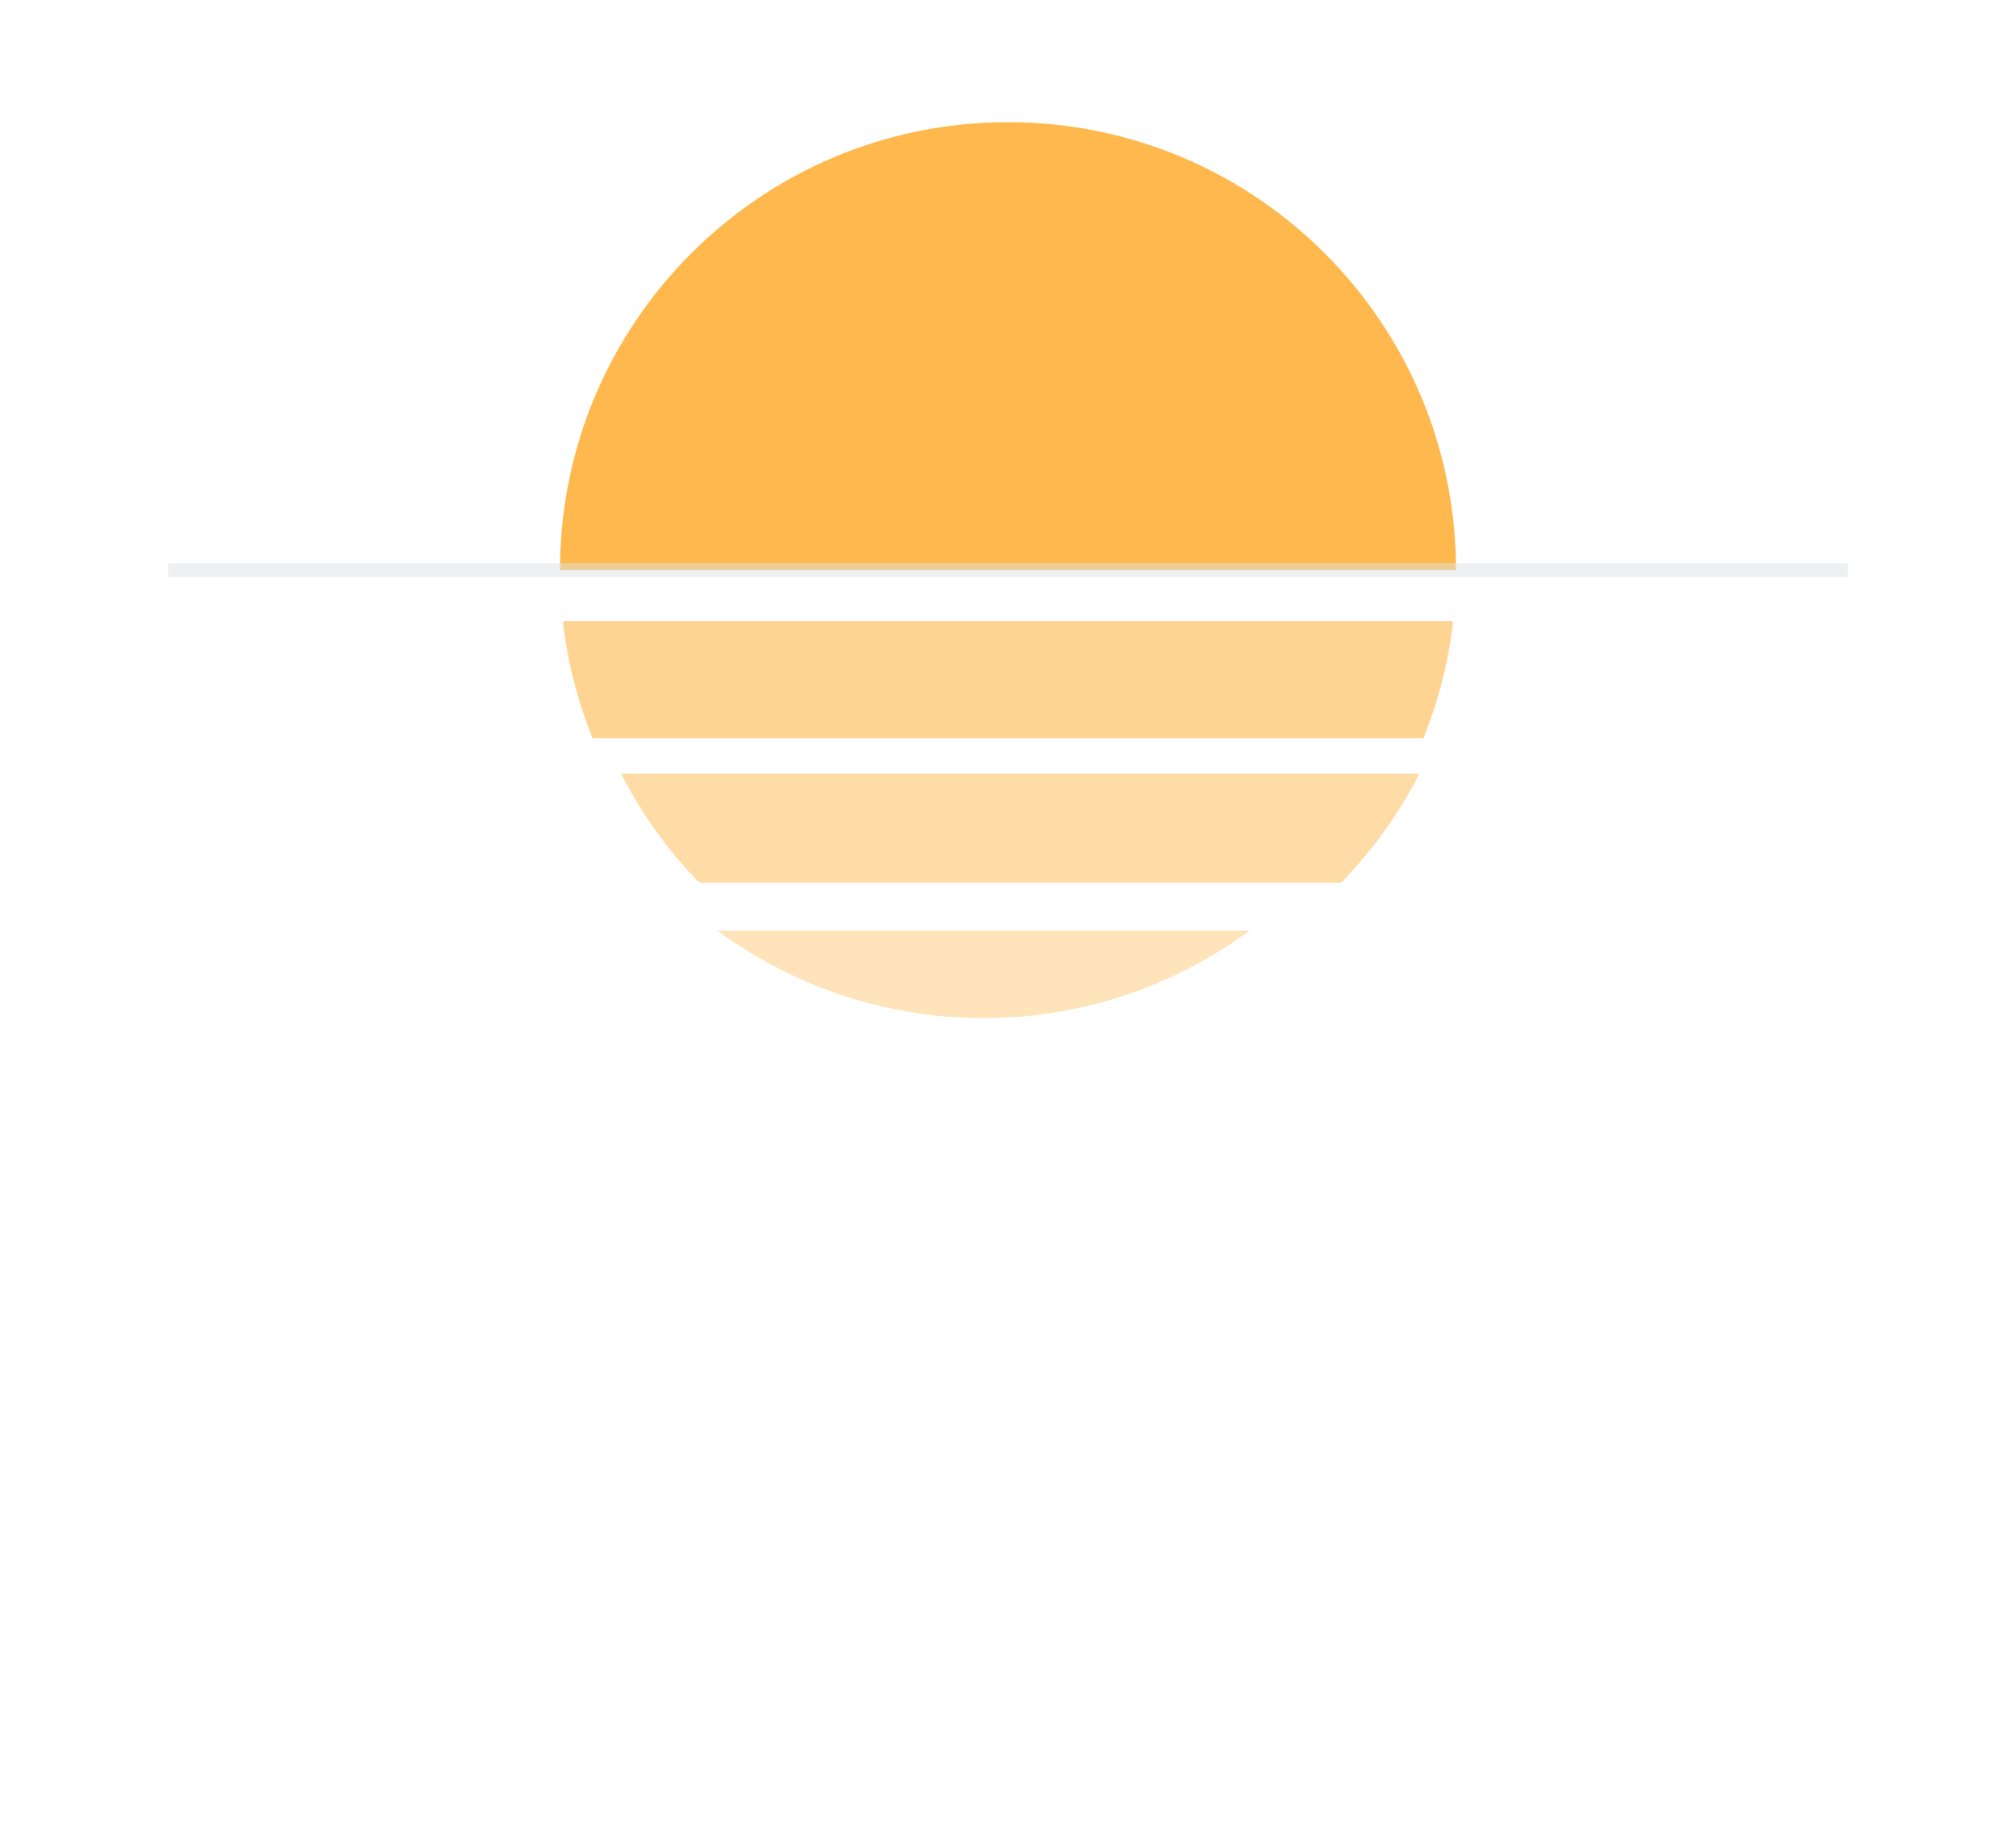
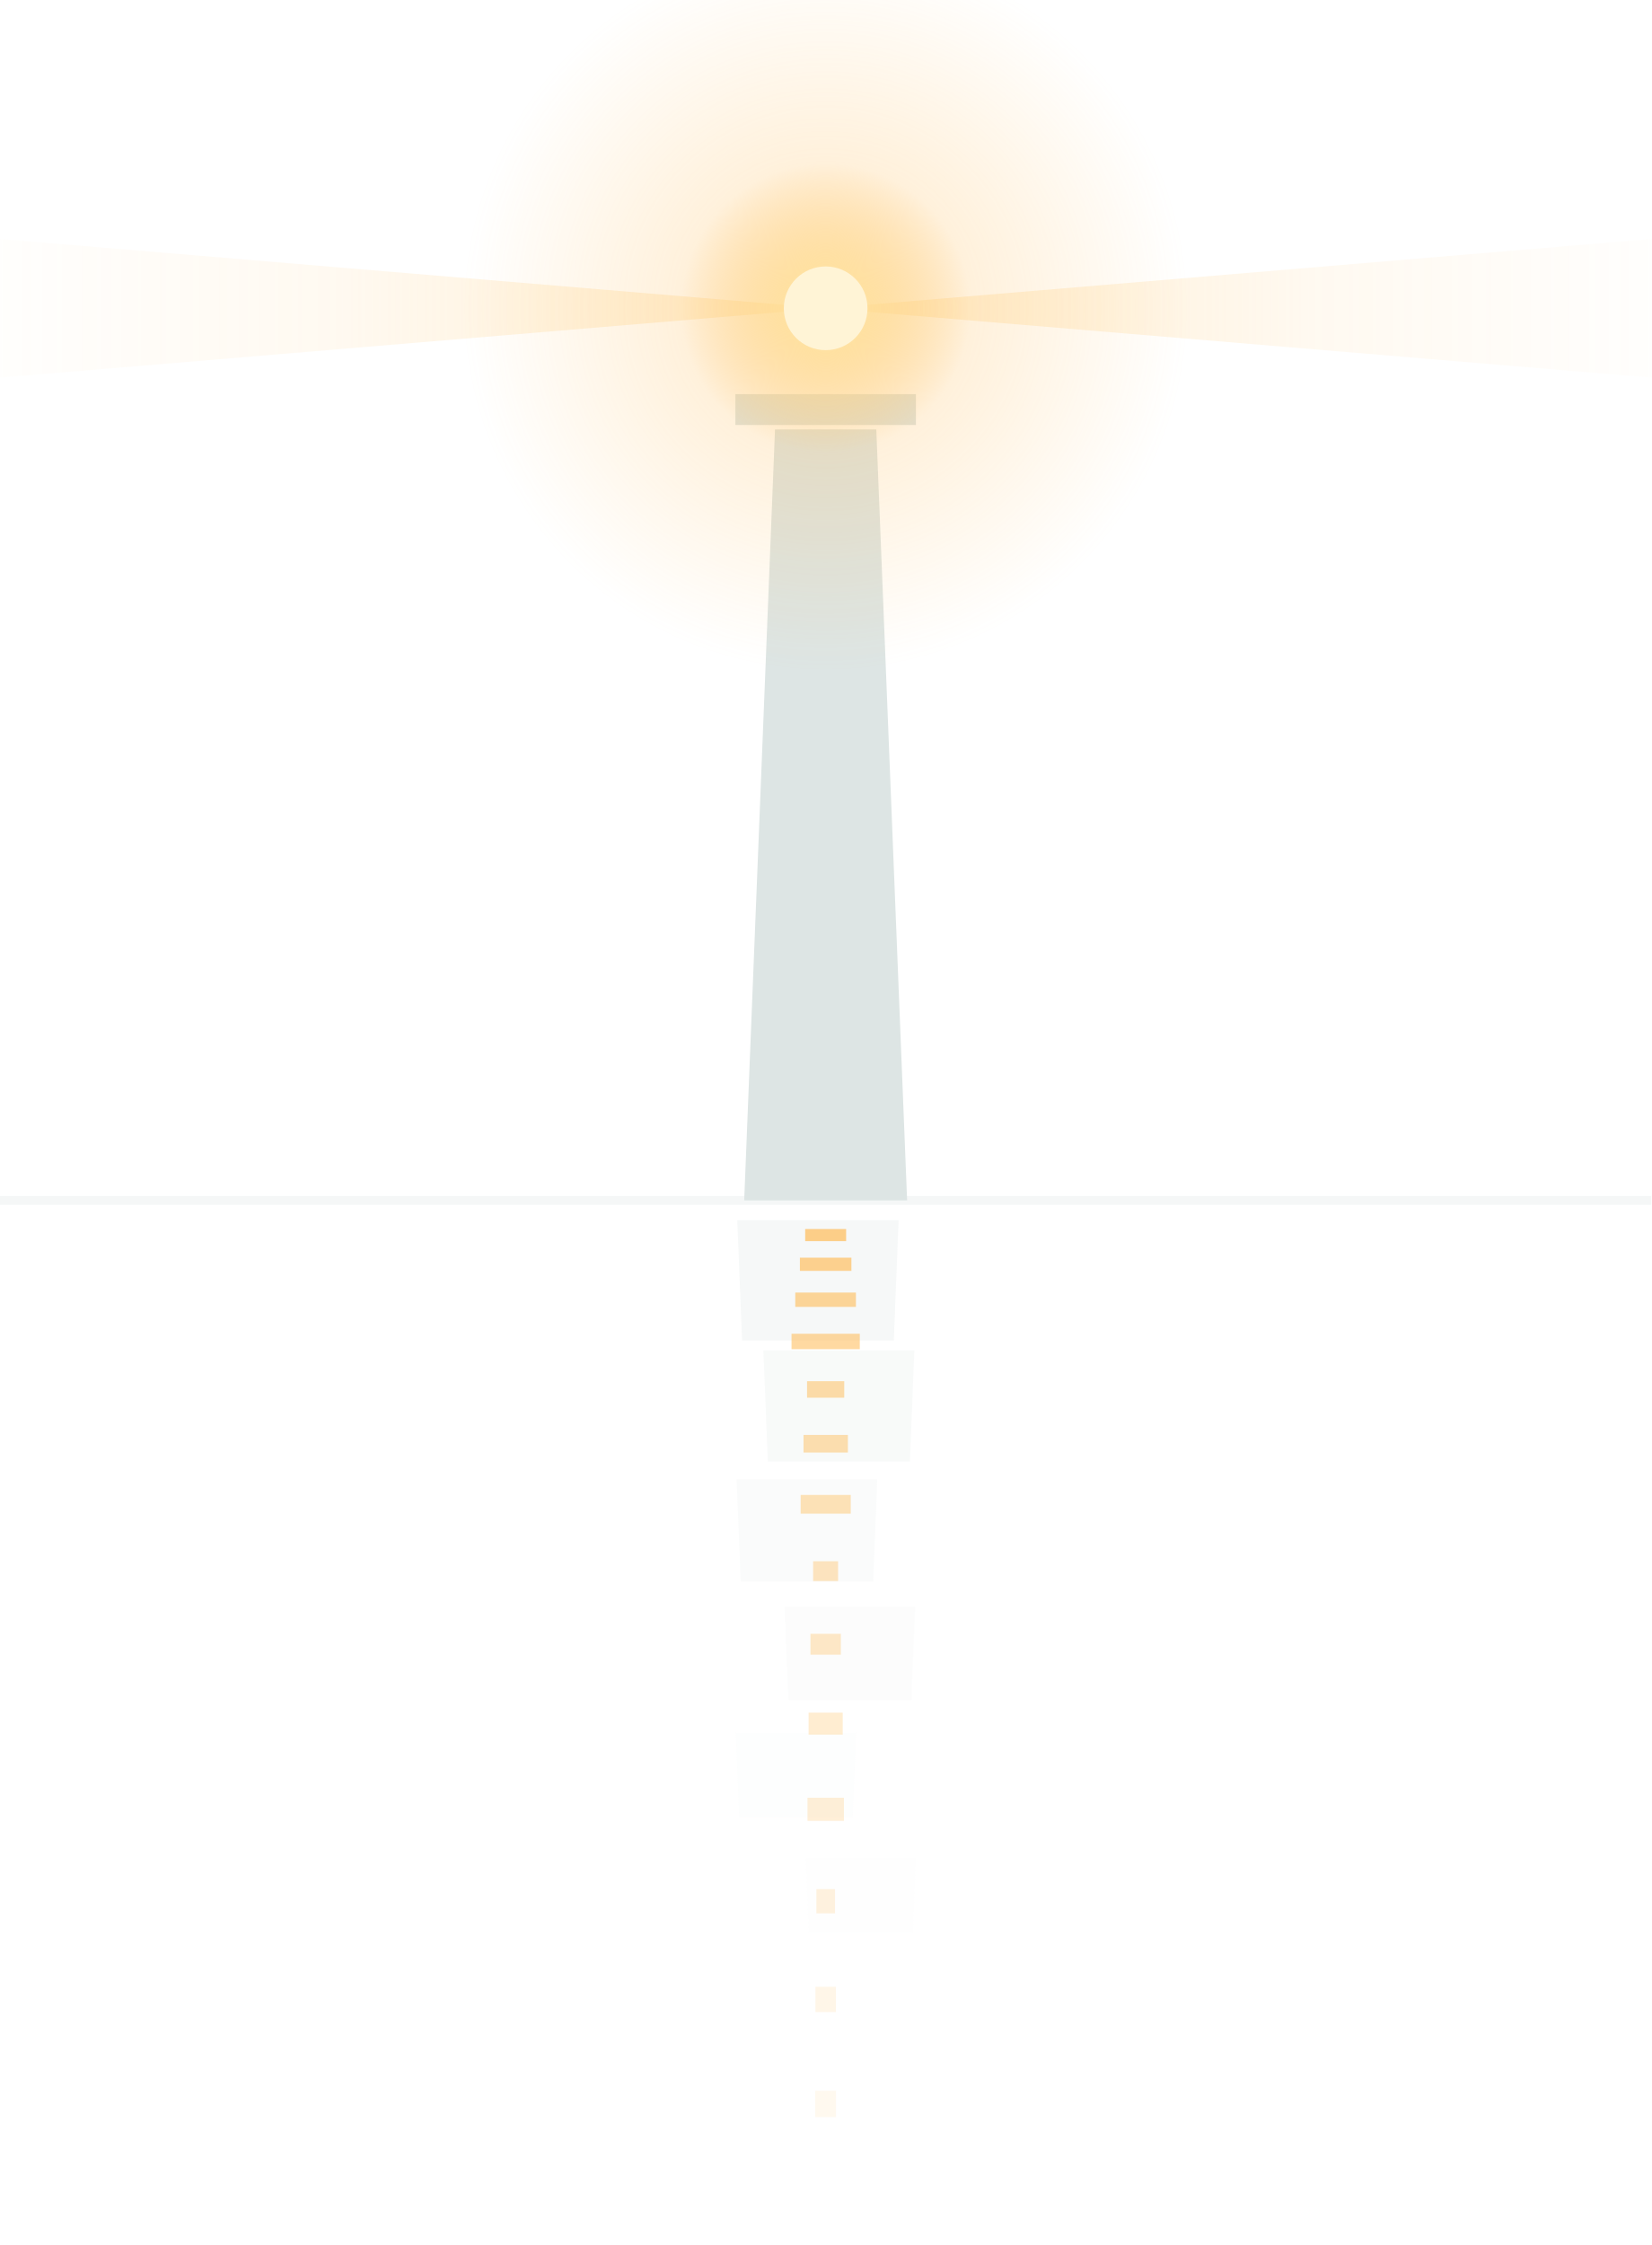
- <svg xmlns="http://www.w3.org/2000/svg" viewBox="-55 -56 198 180.295" role="img" aria-label="Low Tide">
+ <svg xmlns="http://www.w3.org/2000/svg" viewBox="0 -1090.2 1500 2038.9" role="img" aria-label="Low Tide">
  <defs>
-     <linearGradient id="m-sun" x1="0" y1="-1" x2="0" y2="0" gradientUnits="objectBoundingBox">
-       <stop offset="0" stop-color="#ffd98a" />
-       <stop offset="1" stop-color="#ffb84d" />
+     <linearGradient id="m-bl" x1="1" x2="0">
+       <stop offset="0" stop-color="#ffd98a" stop-opacity=".34" />
+       <stop offset=".55" stop-color="#ffb84d" stop-opacity=".08" />
+       <stop offset="1" stop-color="#ffb84d" stop-opacity="0" />
    </linearGradient>
+     <linearGradient id="m-br" x1="0" x2="1">
+       <stop offset="0" stop-color="#ffd98a" stop-opacity=".34" />
+       <stop offset=".55" stop-color="#ffb84d" stop-opacity=".08" />
+       <stop offset="1" stop-color="#ffb84d" stop-opacity="0" />
+     </linearGradient>
+     <radialGradient id="m-h">
+       <stop offset="0" stop-color="#fff4d6" stop-opacity=".9" />
+       <stop offset=".12" stop-color="#ffd98a" stop-opacity=".8" />
+       <stop offset=".4" stop-color="#ffb84d" stop-opacity="0.2" />
+       <stop offset="1" stop-color="#ffb84d" stop-opacity="0" />
+     </radialGradient>
    <g id="m-art">
-       <path d="M0 0 A44 44 0 0 1 88 0 Z" fill="url(#m-sun)" />
+       <path d="M676 0 L704 -700.2 L796 -700.2 L824 0Z M668 -704.2 H832 V-732.2 H668Z" fill="#dde5e4" />
    </g>
-     <clipPath id="m-c0">
-       <rect x="-100" y="5.0" width="288" height="11.5" />
+     <clipPath id="m-s0">
+       <rect x="-1500" y="18.0" width="4500" height="109.2" />
    </clipPath>
-     <clipPath id="m-c1">
-       <rect x="-100" y="20.0" width="288" height="10.7" />
+     <clipPath id="m-s1">
+       <rect x="-1500" y="136.2" width="4500" height="101.0" />
    </clipPath>
-     <clipPath id="m-c2">
-       <rect x="-100" y="35.4" width="288" height="9.9" />
+     <clipPath id="m-s2">
+       <rect x="-1500" y="253.3" width="4500" height="92.8" />
    </clipPath>
-     <clipPath id="m-c3">
-       <rect x="-100" y="51.2" width="288" height="9.1" />
+     <clipPath id="m-s3">
+       <rect x="-1500" y="369.1" width="4500" height="84.7" />
    </clipPath>
-     <clipPath id="m-c4">
-       <rect x="-100" y="67.4" width="288" height="8.3" />
+     <clipPath id="m-s4">
+       <rect x="-1500" y="483.8" width="4500" height="76.5" />
    </clipPath>
-     <clipPath id="m-c5">
-       <rect x="-100" y="84.0" width="288" height="7.5" />
-     </clipPath>
-     <clipPath id="m-c6">
-       <rect x="-100" y="100.9" width="288" height="6.7" />
+     <clipPath id="m-s5">
+       <rect x="-1500" y="597.2" width="4500" height="68.3" />
    </clipPath>
  </defs>
+   <path d="M750 -810.2 L-60 -878.2 L-60 -742.2Z" fill="url(#m-bl)" />
+   <path d="M750 -810.2 L1560 -878.2 L1560 -742.2Z" fill="url(#m-br)" />
  <use href="#m-art" />
-   <path d="M-38.5 0 H126.5" stroke="#dde5e4" stroke-opacity=".5" stroke-width="1.4" fill="none" />
-   <g clip-path="url(#m-c0)">
-     <g transform="translate(0.0 0) scale(1 -1)" opacity="0.62">
-       <use href="#m-art" />
+   <path d="M0 0 H1500" stroke="#dde5e4" stroke-opacity="0.3" stroke-width="8" fill="none" />
+   <g clip-path="url(#m-s0)">
+     <g transform="translate(-7 0)" opacity="0.270">
+       <use href="#m-art" transform="scale(1 -1)" />
    </g>
  </g>
-   <g clip-path="url(#m-c1)">
-     <g transform="translate(1.2 0) scale(1 -1)" opacity="0.50">
-       <use href="#m-art" />
+   <g clip-path="url(#m-s1)">
+     <g transform="translate(12 0)" opacity="0.209">
+       <use href="#m-art" transform="scale(1 -1)" />
    </g>
  </g>
-   <g clip-path="url(#m-c2)">
-     <g transform="translate(-2.4 0) scale(1 -1)" opacity="0.39">
-       <use href="#m-art" />
+   <g clip-path="url(#m-s2)">
+     <g transform="translate(-17 0)" opacity="0.153">
+       <use href="#m-art" transform="scale(1 -1)" />
    </g>
  </g>
-   <g clip-path="url(#m-c3)">
-     <g transform="translate(3.6 0) scale(1 -1)" opacity="0.29">
-       <use href="#m-art" />
+   <g clip-path="url(#m-s3)">
+     <g transform="translate(22 0)" opacity="0.102">
+       <use href="#m-art" transform="scale(1 -1)" />
    </g>
  </g>
-   <g clip-path="url(#m-c4)">
-     <g transform="translate(-4.8 0) scale(1 -1)" opacity="0.20">
-       <use href="#m-art" />
+   <g clip-path="url(#m-s4)">
+     <g transform="translate(-27 0)" opacity="0.058">
+       <use href="#m-art" transform="scale(1 -1)" />
    </g>
  </g>
-   <g clip-path="url(#m-c5)">
-     <g transform="translate(6.0 0) scale(1 -1)" opacity="0.11">
-       <use href="#m-art" />
+   <g clip-path="url(#m-s5)">
+     <g transform="translate(32 0)" opacity="0.022">
+       <use href="#m-art" transform="scale(1 -1)" />
    </g>
  </g>
-   <g clip-path="url(#m-c6)">
-     <g transform="translate(-7.2 0) scale(1 -1)" opacity="0.04">
-       <use href="#m-art" />
-     </g>
-   </g>
+   <rect x="731.4" y="26.0" width="37.2" height="11" fill="#ffb84d" opacity="0.66" />
+   <rect x="726.6" y="52.0" width="46.8" height="12" fill="#ffb84d" opacity="0.62" />
+   <rect x="722.4" y="83.7" width="55.1" height="13" fill="#ffb84d" opacity="0.57" />
+   <rect x="719.0" y="121.1" width="62.0" height="14" fill="#ffb84d" opacity="0.53" />
+   <rect x="733.1" y="164.2" width="33.8" height="15" fill="#ffb84d" opacity="0.48" />
+   <rect x="729.9" y="213.0" width="40.3" height="16" fill="#ffb84d" opacity="0.44" />
+   <rect x="727.3" y="267.5" width="45.5" height="17" fill="#ffb84d" opacity="0.40" />
+   <rect x="738.6" y="327.7" width="22.7" height="18" fill="#ffb84d" opacity="0.35" />
+   <rect x="736.2" y="393.6" width="27.6" height="19" fill="#ffb84d" opacity="0.31" />
+   <rect x="734.5" y="465.2" width="31.0" height="20" fill="#ffb84d" opacity="0.26" />
+   <rect x="733.5" y="542.5" width="33.1" height="21" fill="#ffb84d" opacity="0.22" />
+   <rect x="741.6" y="625.5" width="16.9" height="22" fill="#ffb84d" opacity="0.18" />
+   <rect x="740.7" y="714.2" width="18.6" height="23" fill="#ffb84d" opacity="0.13" />
+   <rect x="740.5" y="808.6" width="18.9" height="24" fill="#ffb84d" opacity="0.09" />
+   <circle cx="750" cy="-810.2" r="330" fill="url(#m-h)" />
+   <circle cx="750" cy="-810.2" r="38" fill="#fff4d6" />
</svg>
